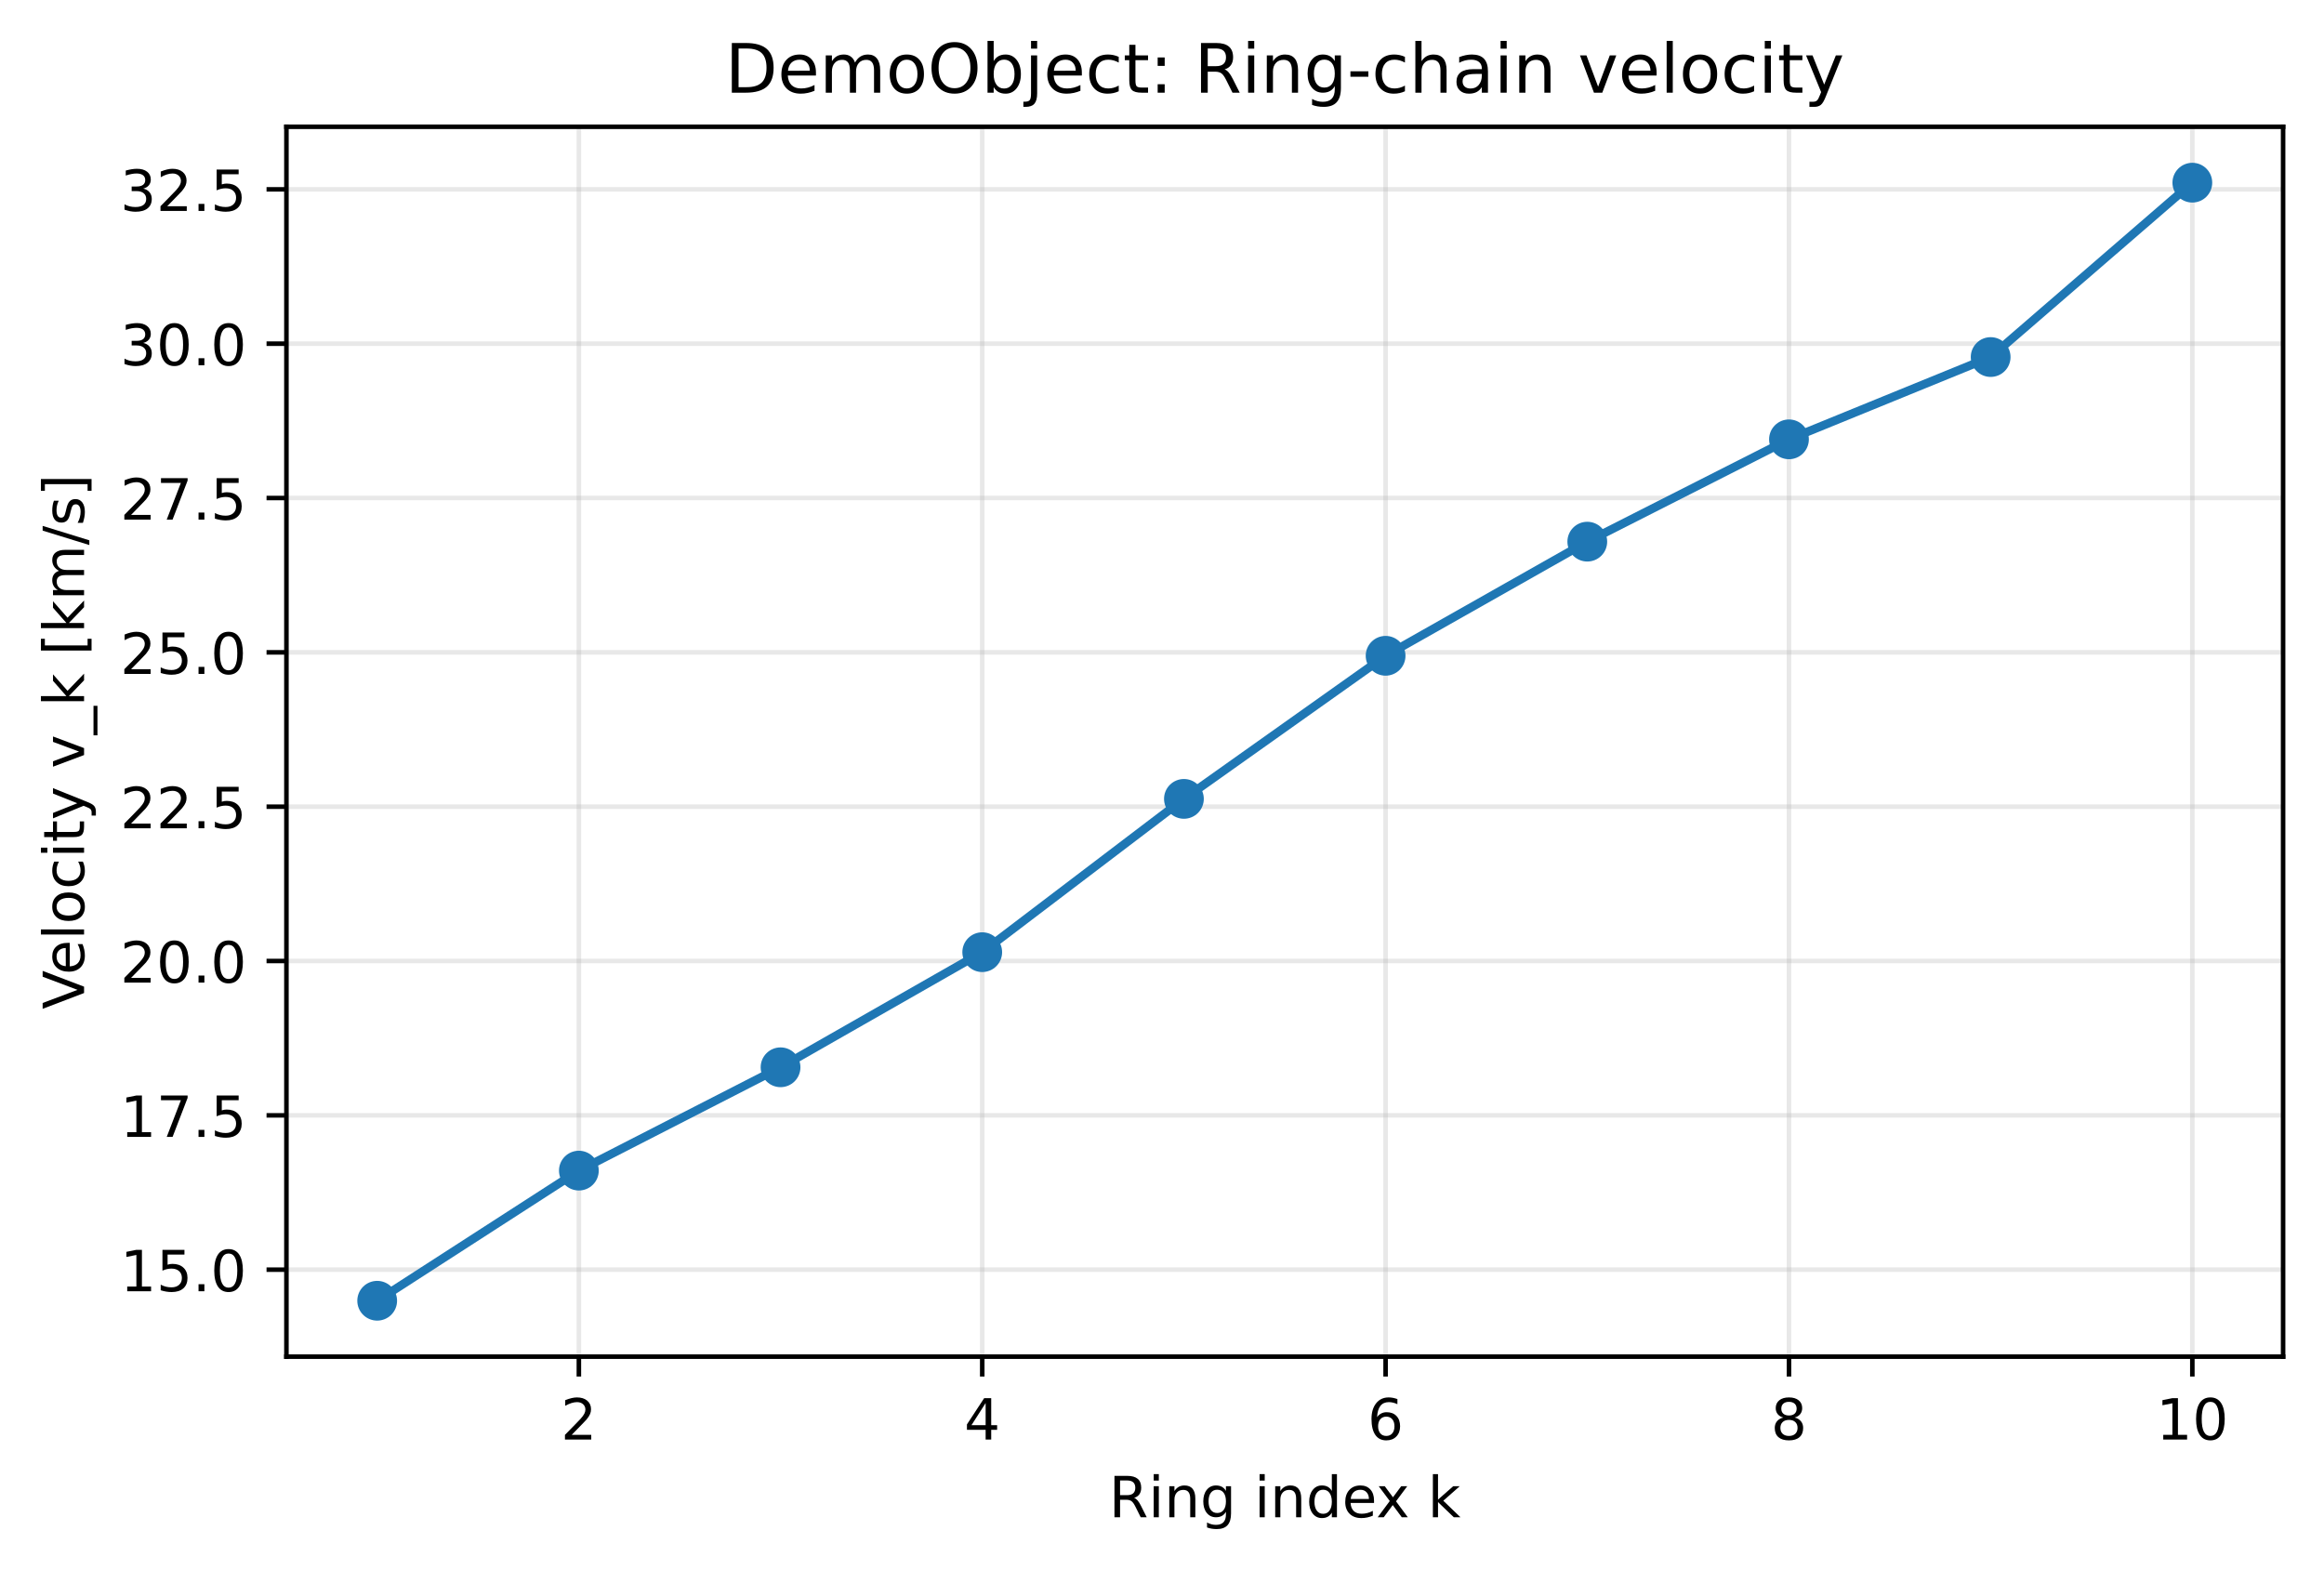
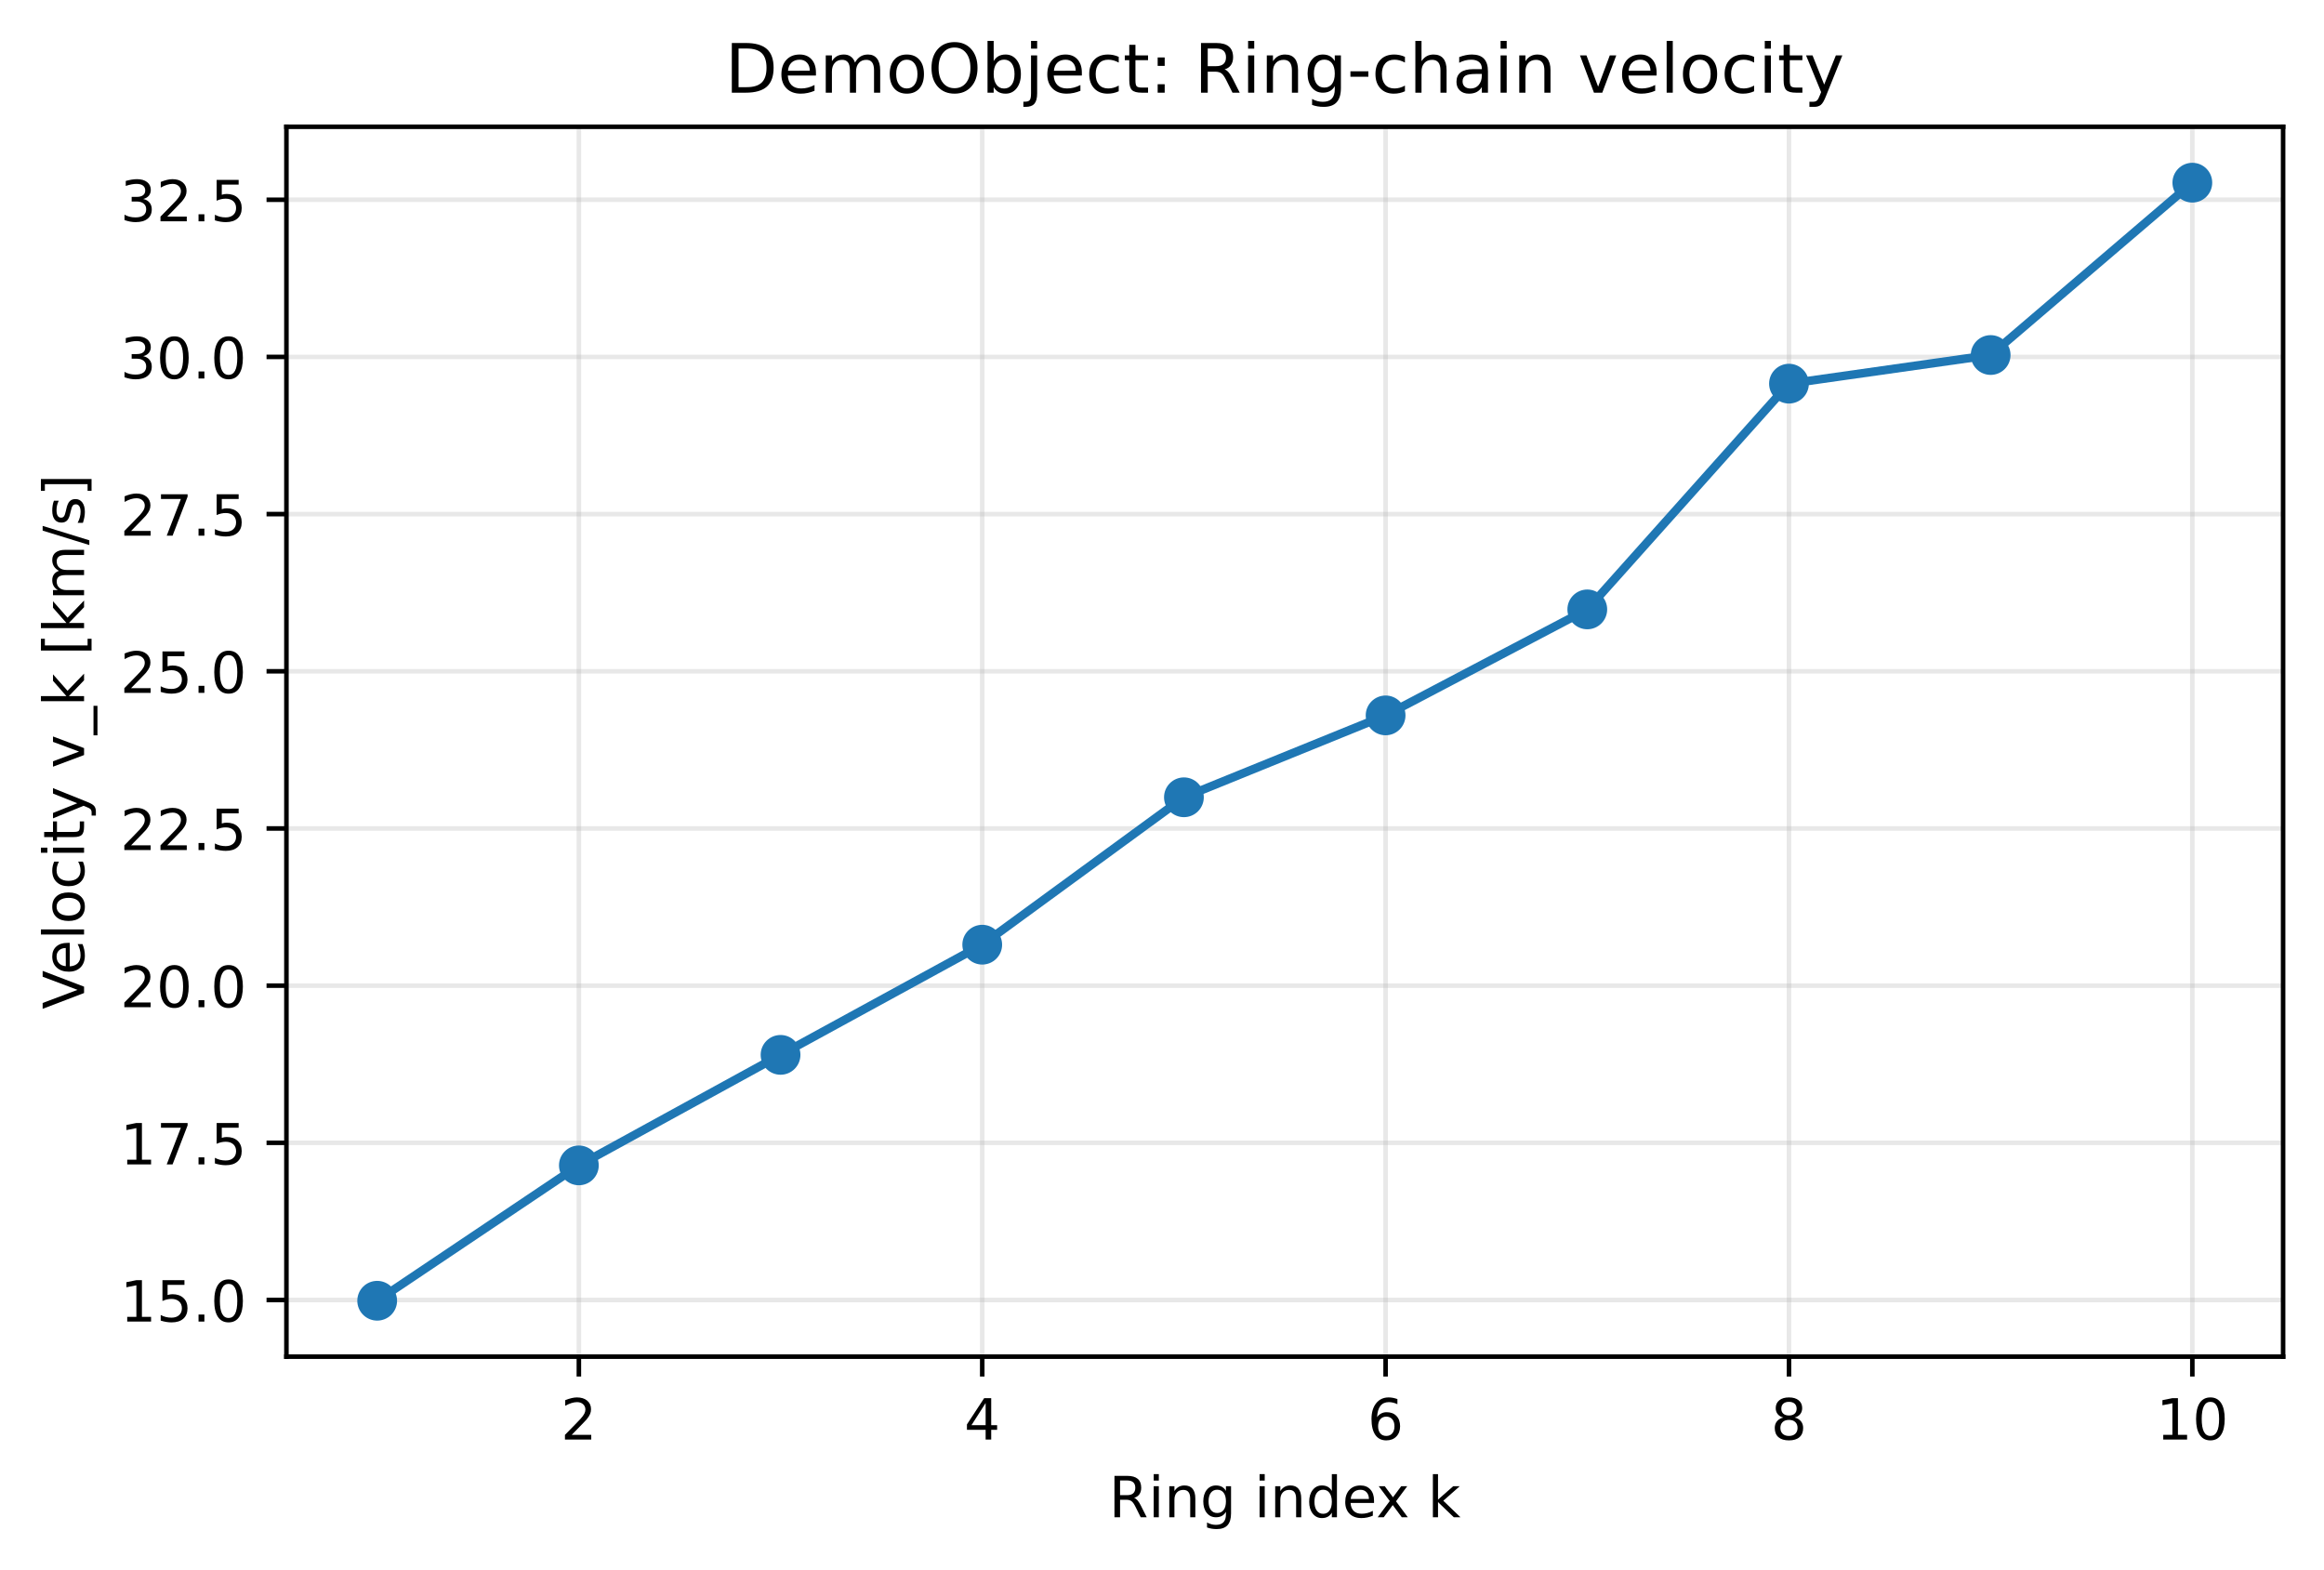
<svg xmlns="http://www.w3.org/2000/svg" xmlns:xlink="http://www.w3.org/1999/xlink" width="409.118pt" height="276.396pt" viewBox="0 0 409.118 276.396" version="1.1">
  <defs>
    <style type="text/css">*{stroke-linejoin: round; stroke-linecap: butt}</style>
  </defs>
  <g id="figure_1">
    <g id="patch_1">
      <path d="M 0 276.396  L 409.118 276.396  L 409.118 0  L 0 0  z " style="fill: #ffffff" />
    </g>
    <g id="axes_1">
      <g id="patch_2">
        <path d="M 50.422 238.84  L 401.918 238.84  L 401.918 22.318  L 50.422 22.318  z " style="fill: #ffffff" />
      </g>
      <g id="matplotlib.axis_1">
        <g id="xtick_1">
          <g id="line2d_1">
-             <path d="M 101.904 238.84  L 101.904 22.318  " clip-path="url(#p9841325f80)" style="fill: none; stroke: #b0b0b0; stroke-opacity: 0.3; stroke-width: 0.8; stroke-linecap: square" />
+             <path d="M 101.904 238.84  L 101.904 22.318  " clip-path="url(#pa1effc5c78)" style="fill: none; stroke: #b0b0b0; stroke-opacity: 0.3; stroke-width: 0.8; stroke-linecap: square" />
          </g>
          <g id="line2d_2">
            <defs>
-               <path id="m9e2c25f31a" d="M 0 0  L 0 3.5  " style="stroke: #000000; stroke-width: 0.8" />
+               <path id="mcd3bb58515" d="M 0 0  L 0 3.5  " style="stroke: #000000; stroke-width: 0.8" />
            </defs>
            <g>
-               <use xlink:href="#m9e2c25f31a" x="101.904" y="238.84" style="stroke: #000000; stroke-width: 0.8" />
+               <use xlink:href="#mcd3bb58515" x="101.904" y="238.84" style="stroke: #000000; stroke-width: 0.8" />
            </g>
          </g>
          <g id="text_1">
            <g transform="translate(98.72237 253.4381) scale(0.1 -0.1)">
              <defs>
                <path id="DejaVuSans-32" d="M 1228 531  L 3431 531  L 3431 0  L 469 0  L 469 531  Q 828 903 1448 1529  Q 2069 2156 2228 2338  Q 2531 2678 2651 2914  Q 2772 3150 2772 3378  Q 2772 3750 2511 3984  Q 2250 4219 1831 4219  Q 1534 4219 1204 4116  Q 875 4013 500 3803  L 500 4441  Q 881 4594 1212 4672  Q 1544 4750 1819 4750  Q 2544 4750 2975 4387  Q 3406 4025 3406 3419  Q 3406 3131 3298 2873  Q 3191 2616 2906 2266  Q 2828 2175 2409 1742  Q 1991 1309 1228 531  z " transform="scale(0.015625)" />
              </defs>
              <use xlink:href="#DejaVuSans-32" />
            </g>
          </g>
        </g>
        <g id="xtick_2">
          <g id="line2d_3">
-             <path d="M 172.913 238.84  L 172.913 22.318  " clip-path="url(#p9841325f80)" style="fill: none; stroke: #b0b0b0; stroke-opacity: 0.3; stroke-width: 0.8; stroke-linecap: square" />
+             <path d="M 172.913 238.84  L 172.913 22.318  " clip-path="url(#pa1effc5c78)" style="fill: none; stroke: #b0b0b0; stroke-opacity: 0.3; stroke-width: 0.8; stroke-linecap: square" />
          </g>
          <g id="line2d_4">
            <g>
-               <use xlink:href="#m9e2c25f31a" x="172.913" y="238.84" style="stroke: #000000; stroke-width: 0.8" />
+               <use xlink:href="#mcd3bb58515" x="172.913" y="238.84" style="stroke: #000000; stroke-width: 0.8" />
            </g>
          </g>
          <g id="text_2">
            <g transform="translate(169.7317 253.4381) scale(0.1 -0.1)">
              <defs>
                <path id="DejaVuSans-34" d="M 2419 4116  L 825 1625  L 2419 1625  L 2419 4116  z M 2253 4666  L 3047 4666  L 3047 1625  L 3713 1625  L 3713 1100  L 3047 1100  L 3047 0  L 2419 0  L 2419 1100  L 313 1100  L 313 1709  L 2253 4666  z " transform="scale(0.015625)" />
              </defs>
              <use xlink:href="#DejaVuSans-34" />
            </g>
          </g>
        </g>
        <g id="xtick_3">
          <g id="line2d_5">
-             <path d="M 243.922 238.84  L 243.922 22.318  " clip-path="url(#p9841325f80)" style="fill: none; stroke: #b0b0b0; stroke-opacity: 0.3; stroke-width: 0.8; stroke-linecap: square" />
+             <path d="M 243.922 238.84  L 243.922 22.318  " clip-path="url(#pa1effc5c78)" style="fill: none; stroke: #b0b0b0; stroke-opacity: 0.3; stroke-width: 0.8; stroke-linecap: square" />
          </g>
          <g id="line2d_6">
            <g>
-               <use xlink:href="#m9e2c25f31a" x="243.922" y="238.84" style="stroke: #000000; stroke-width: 0.8" />
+               <use xlink:href="#mcd3bb58515" x="243.922" y="238.84" style="stroke: #000000; stroke-width: 0.8" />
            </g>
          </g>
          <g id="text_3">
            <g transform="translate(240.741 253.4381) scale(0.1 -0.1)">
              <defs>
                <path id="DejaVuSans-36" d="M 2113 2584  Q 1688 2584 1439 2293  Q 1191 2003 1191 1497  Q 1191 994 1439 701  Q 1688 409 2113 409  Q 2538 409 2786 701  Q 3034 994 3034 1497  Q 3034 2003 2786 2293  Q 2538 2584 2113 2584  z M 3366 4563  L 3366 3988  Q 3128 4100 2886 4159  Q 2644 4219 2406 4219  Q 1781 4219 1451 3797  Q 1122 3375 1075 2522  Q 1259 2794 1537 2939  Q 1816 3084 2150 3084  Q 2853 3084 3261 2657  Q 3669 2231 3669 1497  Q 3669 778 3244 343  Q 2819 -91 2113 -91  Q 1303 -91 875 529  Q 447 1150 447 2328  Q 447 3434 972 4092  Q 1497 4750 2381 4750  Q 2619 4750 2861 4703  Q 3103 4656 3366 4563  z " transform="scale(0.015625)" />
              </defs>
              <use xlink:href="#DejaVuSans-36" />
            </g>
          </g>
        </g>
        <g id="xtick_4">
          <g id="line2d_7">
-             <path d="M 314.932 238.84  L 314.932 22.318  " clip-path="url(#p9841325f80)" style="fill: none; stroke: #b0b0b0; stroke-opacity: 0.3; stroke-width: 0.8; stroke-linecap: square" />
+             <path d="M 314.932 238.84  L 314.932 22.318  " clip-path="url(#pa1effc5c78)" style="fill: none; stroke: #b0b0b0; stroke-opacity: 0.3; stroke-width: 0.8; stroke-linecap: square" />
          </g>
          <g id="line2d_8">
            <g>
-               <use xlink:href="#m9e2c25f31a" x="314.932" y="238.84" style="stroke: #000000; stroke-width: 0.8" />
+               <use xlink:href="#mcd3bb58515" x="314.932" y="238.84" style="stroke: #000000; stroke-width: 0.8" />
            </g>
          </g>
          <g id="text_4">
            <g transform="translate(311.7503 253.4381) scale(0.1 -0.1)">
              <defs>
                <path id="DejaVuSans-38" d="M 2034 2216  Q 1584 2216 1326 1975  Q 1069 1734 1069 1313  Q 1069 891 1326 650  Q 1584 409 2034 409  Q 2484 409 2743 651  Q 3003 894 3003 1313  Q 3003 1734 2745 1975  Q 2488 2216 2034 2216  z M 1403 2484  Q 997 2584 770 2862  Q 544 3141 544 3541  Q 544 4100 942 4425  Q 1341 4750 2034 4750  Q 2731 4750 3128 4425  Q 3525 4100 3525 3541  Q 3525 3141 3298 2862  Q 3072 2584 2669 2484  Q 3125 2378 3379 2068  Q 3634 1759 3634 1313  Q 3634 634 3220 271  Q 2806 -91 2034 -91  Q 1263 -91 848 271  Q 434 634 434 1313  Q 434 1759 690 2068  Q 947 2378 1403 2484  z M 1172 3481  Q 1172 3119 1398 2916  Q 1625 2713 2034 2713  Q 2441 2713 2670 2916  Q 2900 3119 2900 3481  Q 2900 3844 2670 4047  Q 2441 4250 2034 4250  Q 1625 4250 1398 4047  Q 1172 3844 1172 3481  z " transform="scale(0.015625)" />
              </defs>
              <use xlink:href="#DejaVuSans-38" />
            </g>
          </g>
        </g>
        <g id="xtick_5">
          <g id="line2d_9">
-             <path d="M 385.941 238.84  L 385.941 22.318  " clip-path="url(#p9841325f80)" style="fill: none; stroke: #b0b0b0; stroke-opacity: 0.3; stroke-width: 0.8; stroke-linecap: square" />
+             <path d="M 385.941 238.84  L 385.941 22.318  " clip-path="url(#pa1effc5c78)" style="fill: none; stroke: #b0b0b0; stroke-opacity: 0.3; stroke-width: 0.8; stroke-linecap: square" />
          </g>
          <g id="line2d_10">
            <g>
-               <use xlink:href="#m9e2c25f31a" x="385.941" y="238.84" style="stroke: #000000; stroke-width: 0.8" />
+               <use xlink:href="#mcd3bb58515" x="385.941" y="238.84" style="stroke: #000000; stroke-width: 0.8" />
            </g>
          </g>
          <g id="text_5">
            <g transform="translate(379.5783 253.4381) scale(0.1 -0.1)">
              <defs>
                <path id="DejaVuSans-31" d="M 794 531  L 1825 531  L 1825 4091  L 703 3866  L 703 4441  L 1819 4666  L 2450 4666  L 2450 531  L 3481 531  L 3481 0  L 794 0  L 794 531  z " transform="scale(0.015625)" />
                <path id="DejaVuSans-30" d="M 2034 4250  Q 1547 4250 1301 3770  Q 1056 3291 1056 2328  Q 1056 1369 1301 889  Q 1547 409 2034 409  Q 2525 409 2770 889  Q 3016 1369 3016 2328  Q 3016 3291 2770 3770  Q 2525 4250 2034 4250  z M 2034 4750  Q 2819 4750 3233 4129  Q 3647 3509 3647 2328  Q 3647 1150 3233 529  Q 2819 -91 2034 -91  Q 1250 -91 836 529  Q 422 1150 422 2328  Q 422 3509 836 4129  Q 1250 4750 2034 4750  z " transform="scale(0.015625)" />
              </defs>
              <use xlink:href="#DejaVuSans-31" />
              <use xlink:href="#DejaVuSans-30" transform="translate(63.62305 0)" />
            </g>
          </g>
        </g>
        <g id="text_6">
          <g transform="translate(195.2098 267.1163) scale(0.1 -0.1)">
            <defs>
              <path id="DejaVuSans-52" d="M 2841 2188  Q 3044 2119 3236 1894  Q 3428 1669 3622 1275  L 4263 0  L 3584 0  L 2988 1197  Q 2756 1666 2539 1819  Q 2322 1972 1947 1972  L 1259 1972  L 1259 0  L 628 0  L 628 4666  L 2053 4666  Q 2853 4666 3247 4331  Q 3641 3997 3641 3322  Q 3641 2881 3436 2590  Q 3231 2300 2841 2188  z M 1259 4147  L 1259 2491  L 2053 2491  Q 2509 2491 2742 2702  Q 2975 2913 2975 3322  Q 2975 3731 2742 3939  Q 2509 4147 2053 4147  L 1259 4147  z " transform="scale(0.015625)" />
              <path id="DejaVuSans-69" d="M 603 3500  L 1178 3500  L 1178 0  L 603 0  L 603 3500  z M 603 4863  L 1178 4863  L 1178 4134  L 603 4134  L 603 4863  z " transform="scale(0.015625)" />
              <path id="DejaVuSans-6e" d="M 3513 2113  L 3513 0  L 2938 0  L 2938 2094  Q 2938 2591 2744 2837  Q 2550 3084 2163 3084  Q 1697 3084 1428 2787  Q 1159 2491 1159 1978  L 1159 0  L 581 0  L 581 3500  L 1159 3500  L 1159 2956  Q 1366 3272 1645 3428  Q 1925 3584 2291 3584  Q 2894 3584 3203 3211  Q 3513 2838 3513 2113  z " transform="scale(0.015625)" />
              <path id="DejaVuSans-67" d="M 2906 1791  Q 2906 2416 2648 2759  Q 2391 3103 1925 3103  Q 1463 3103 1205 2759  Q 947 2416 947 1791  Q 947 1169 1205 825  Q 1463 481 1925 481  Q 2391 481 2648 825  Q 2906 1169 2906 1791  z M 3481 434  Q 3481 -459 3084 -895  Q 2688 -1331 1869 -1331  Q 1566 -1331 1297 -1286  Q 1028 -1241 775 -1147  L 775 -588  Q 1028 -725 1275 -790  Q 1522 -856 1778 -856  Q 2344 -856 2625 -561  Q 2906 -266 2906 331  L 2906 616  Q 2728 306 2450 153  Q 2172 0 1784 0  Q 1141 0 747 490  Q 353 981 353 1791  Q 353 2603 747 3093  Q 1141 3584 1784 3584  Q 2172 3584 2450 3431  Q 2728 3278 2906 2969  L 2906 3500  L 3481 3500  L 3481 434  z " transform="scale(0.015625)" />
              <path id="DejaVuSans-20" transform="scale(0.015625)" />
              <path id="DejaVuSans-64" d="M 2906 2969  L 2906 4863  L 3481 4863  L 3481 0  L 2906 0  L 2906 525  Q 2725 213 2448 61  Q 2172 -91 1784 -91  Q 1150 -91 751 415  Q 353 922 353 1747  Q 353 2572 751 3078  Q 1150 3584 1784 3584  Q 2172 3584 2448 3432  Q 2725 3281 2906 2969  z M 947 1747  Q 947 1113 1208 752  Q 1469 391 1925 391  Q 2381 391 2643 752  Q 2906 1113 2906 1747  Q 2906 2381 2643 2742  Q 2381 3103 1925 3103  Q 1469 3103 1208 2742  Q 947 2381 947 1747  z " transform="scale(0.015625)" />
              <path id="DejaVuSans-65" d="M 3597 1894  L 3597 1613  L 953 1613  Q 991 1019 1311 708  Q 1631 397 2203 397  Q 2534 397 2845 478  Q 3156 559 3463 722  L 3463 178  Q 3153 47 2828 -22  Q 2503 -91 2169 -91  Q 1331 -91 842 396  Q 353 884 353 1716  Q 353 2575 817 3079  Q 1281 3584 2069 3584  Q 2775 3584 3186 3129  Q 3597 2675 3597 1894  z M 3022 2063  Q 3016 2534 2758 2815  Q 2500 3097 2075 3097  Q 1594 3097 1305 2825  Q 1016 2553 972 2059  L 3022 2063  z " transform="scale(0.015625)" />
              <path id="DejaVuSans-78" d="M 3513 3500  L 2247 1797  L 3578 0  L 2900 0  L 1881 1375  L 863 0  L 184 0  L 1544 1831  L 300 3500  L 978 3500  L 1906 2253  L 2834 3500  L 3513 3500  z " transform="scale(0.015625)" />
              <path id="DejaVuSans-6b" d="M 581 4863  L 1159 4863  L 1159 1991  L 2875 3500  L 3609 3500  L 1753 1863  L 3688 0  L 2938 0  L 1159 1709  L 1159 0  L 581 0  L 581 4863  z " transform="scale(0.015625)" />
            </defs>
            <use xlink:href="#DejaVuSans-52" />
            <use xlink:href="#DejaVuSans-69" transform="translate(69.48242 0)" />
            <use xlink:href="#DejaVuSans-6e" transform="translate(97.26562 0)" />
            <use xlink:href="#DejaVuSans-67" transform="translate(160.6445 0)" />
            <use xlink:href="#DejaVuSans-20" transform="translate(224.1211 0)" />
            <use xlink:href="#DejaVuSans-69" transform="translate(255.9082 0)" />
            <use xlink:href="#DejaVuSans-6e" transform="translate(283.6914 0)" />
            <use xlink:href="#DejaVuSans-64" transform="translate(347.0703 0)" />
            <use xlink:href="#DejaVuSans-65" transform="translate(410.5469 0)" />
            <use xlink:href="#DejaVuSans-78" transform="translate(470.3203 0)" />
            <use xlink:href="#DejaVuSans-20" transform="translate(529.5 0)" />
            <use xlink:href="#DejaVuSans-6b" transform="translate(561.2871 0)" />
          </g>
        </g>
      </g>
      <g id="matplotlib.axis_2">
        <g id="ytick_1">
          <g id="line2d_11">
-             <path d="M 50.422 223.527  L 401.918 223.527  " clip-path="url(#p9841325f80)" style="fill: none; stroke: #b0b0b0; stroke-opacity: 0.3; stroke-width: 0.8; stroke-linecap: square" />
+             <path d="M 50.422 228.866  L 401.918 228.866  " clip-path="url(#pa1effc5c78)" style="fill: none; stroke: #b0b0b0; stroke-opacity: 0.3; stroke-width: 0.8; stroke-linecap: square" />
          </g>
          <g id="line2d_12">
            <defs>
-               <path id="m4e246c7a47" d="M 0 0  L -3.5 0  " style="stroke: #000000; stroke-width: 0.8" />
+               <path id="md96be569f7" d="M 0 0  L -3.5 0  " style="stroke: #000000; stroke-width: 0.8" />
            </defs>
            <g>
-               <use xlink:href="#m4e246c7a47" x="50.422" y="223.527" style="stroke: #000000; stroke-width: 0.8" />
+               <use xlink:href="#md96be569f7" x="50.422" y="228.866" style="stroke: #000000; stroke-width: 0.8" />
            </g>
          </g>
          <g id="text_7">
-             <g transform="translate(21.15625 227.3264) scale(0.1 -0.1)">
+             <g transform="translate(21.15625 232.6657) scale(0.1 -0.1)">
              <defs>
                <path id="DejaVuSans-35" d="M 691 4666  L 3169 4666  L 3169 4134  L 1269 4134  L 1269 2991  Q 1406 3038 1543 3061  Q 1681 3084 1819 3084  Q 2600 3084 3056 2656  Q 3513 2228 3513 1497  Q 3513 744 3044 326  Q 2575 -91 1722 -91  Q 1428 -91 1123 -41  Q 819 9 494 109  L 494 744  Q 775 591 1075 516  Q 1375 441 1709 441  Q 2250 441 2565 725  Q 2881 1009 2881 1497  Q 2881 1984 2565 2268  Q 2250 2553 1709 2553  Q 1456 2553 1204 2497  Q 953 2441 691 2322  L 691 4666  z " transform="scale(0.015625)" />
                <path id="DejaVuSans-2e" d="M 684 794  L 1344 794  L 1344 0  L 684 0  L 684 794  z " transform="scale(0.015625)" />
              </defs>
              <use xlink:href="#DejaVuSans-31" />
              <use xlink:href="#DejaVuSans-35" transform="translate(63.62305 0)" />
              <use xlink:href="#DejaVuSans-2e" transform="translate(127.2461 0)" />
              <use xlink:href="#DejaVuSans-30" transform="translate(159.0332 0)" />
            </g>
          </g>
        </g>
        <g id="ytick_2">
          <g id="line2d_13">
-             <path d="M 50.422 196.357  L 401.918 196.357  " clip-path="url(#p9841325f80)" style="fill: none; stroke: #b0b0b0; stroke-opacity: 0.3; stroke-width: 0.8; stroke-linecap: square" />
+             <path d="M 50.422 201.195  L 401.918 201.195  " clip-path="url(#pa1effc5c78)" style="fill: none; stroke: #b0b0b0; stroke-opacity: 0.3; stroke-width: 0.8; stroke-linecap: square" />
          </g>
          <g id="line2d_14">
            <g>
-               <use xlink:href="#m4e246c7a47" x="50.422" y="196.357" style="stroke: #000000; stroke-width: 0.8" />
+               <use xlink:href="#md96be569f7" x="50.422" y="201.195" style="stroke: #000000; stroke-width: 0.8" />
            </g>
          </g>
          <g id="text_8">
-             <g transform="translate(21.15625 200.1563) scale(0.1 -0.1)">
+             <g transform="translate(21.15625 204.994) scale(0.1 -0.1)">
              <defs>
                <path id="DejaVuSans-37" d="M 525 4666  L 3525 4666  L 3525 4397  L 1831 0  L 1172 0  L 2766 4134  L 525 4134  L 525 4666  z " transform="scale(0.015625)" />
              </defs>
              <use xlink:href="#DejaVuSans-31" />
              <use xlink:href="#DejaVuSans-37" transform="translate(63.62305 0)" />
              <use xlink:href="#DejaVuSans-2e" transform="translate(127.2461 0)" />
              <use xlink:href="#DejaVuSans-35" transform="translate(159.0332 0)" />
            </g>
          </g>
        </g>
        <g id="ytick_3">
          <g id="line2d_15">
-             <path d="M 50.422 169.187  L 401.918 169.187  " clip-path="url(#p9841325f80)" style="fill: none; stroke: #b0b0b0; stroke-opacity: 0.3; stroke-width: 0.8; stroke-linecap: square" />
+             <path d="M 50.422 173.523  L 401.918 173.523  " clip-path="url(#pa1effc5c78)" style="fill: none; stroke: #b0b0b0; stroke-opacity: 0.3; stroke-width: 0.8; stroke-linecap: square" />
          </g>
          <g id="line2d_16">
            <g>
-               <use xlink:href="#m4e246c7a47" x="50.422" y="169.187" style="stroke: #000000; stroke-width: 0.8" />
+               <use xlink:href="#md96be569f7" x="50.422" y="173.523" style="stroke: #000000; stroke-width: 0.8" />
            </g>
          </g>
          <g id="text_9">
-             <g transform="translate(21.15625 172.9862) scale(0.1 -0.1)">
+             <g transform="translate(21.15625 177.3224) scale(0.1 -0.1)">
              <use xlink:href="#DejaVuSans-32" />
              <use xlink:href="#DejaVuSans-30" transform="translate(63.62305 0)" />
              <use xlink:href="#DejaVuSans-2e" transform="translate(127.2461 0)" />
              <use xlink:href="#DejaVuSans-30" transform="translate(159.0332 0)" />
            </g>
          </g>
        </g>
        <g id="ytick_4">
          <g id="line2d_17">
-             <path d="M 50.422 142.017  L 401.918 142.017  " clip-path="url(#p9841325f80)" style="fill: none; stroke: #b0b0b0; stroke-opacity: 0.3; stroke-width: 0.8; stroke-linecap: square" />
+             <path d="M 50.422 145.852  L 401.918 145.852  " clip-path="url(#pa1effc5c78)" style="fill: none; stroke: #b0b0b0; stroke-opacity: 0.3; stroke-width: 0.8; stroke-linecap: square" />
          </g>
          <g id="line2d_18">
            <g>
-               <use xlink:href="#m4e246c7a47" x="50.422" y="142.017" style="stroke: #000000; stroke-width: 0.8" />
+               <use xlink:href="#md96be569f7" x="50.422" y="145.852" style="stroke: #000000; stroke-width: 0.8" />
            </g>
          </g>
          <g id="text_10">
-             <g transform="translate(21.15625 145.8161) scale(0.1 -0.1)">
+             <g transform="translate(21.15625 149.6508) scale(0.1 -0.1)">
              <use xlink:href="#DejaVuSans-32" />
              <use xlink:href="#DejaVuSans-32" transform="translate(63.62305 0)" />
              <use xlink:href="#DejaVuSans-2e" transform="translate(127.2461 0)" />
              <use xlink:href="#DejaVuSans-35" transform="translate(159.0332 0)" />
            </g>
          </g>
        </g>
        <g id="ytick_5">
          <g id="line2d_19">
-             <path d="M 50.422 114.847  L 401.918 114.847  " clip-path="url(#p9841325f80)" style="fill: none; stroke: #b0b0b0; stroke-opacity: 0.3; stroke-width: 0.8; stroke-linecap: square" />
+             <path d="M 50.422 118.18  L 401.918 118.18  " clip-path="url(#pa1effc5c78)" style="fill: none; stroke: #b0b0b0; stroke-opacity: 0.3; stroke-width: 0.8; stroke-linecap: square" />
          </g>
          <g id="line2d_20">
            <g>
-               <use xlink:href="#m4e246c7a47" x="50.422" y="114.847" style="stroke: #000000; stroke-width: 0.8" />
+               <use xlink:href="#md96be569f7" x="50.422" y="118.18" style="stroke: #000000; stroke-width: 0.8" />
            </g>
          </g>
          <g id="text_11">
-             <g transform="translate(21.15625 118.646) scale(0.1 -0.1)">
+             <g transform="translate(21.15625 121.9791) scale(0.1 -0.1)">
              <use xlink:href="#DejaVuSans-32" />
              <use xlink:href="#DejaVuSans-35" transform="translate(63.62305 0)" />
              <use xlink:href="#DejaVuSans-2e" transform="translate(127.2461 0)" />
              <use xlink:href="#DejaVuSans-30" transform="translate(159.0332 0)" />
            </g>
          </g>
        </g>
        <g id="ytick_6">
          <g id="line2d_21">
-             <path d="M 50.422 87.677  L 401.918 87.677  " clip-path="url(#p9841325f80)" style="fill: none; stroke: #b0b0b0; stroke-opacity: 0.3; stroke-width: 0.8; stroke-linecap: square" />
+             <path d="M 50.422 90.508  L 401.918 90.508  " clip-path="url(#pa1effc5c78)" style="fill: none; stroke: #b0b0b0; stroke-opacity: 0.3; stroke-width: 0.8; stroke-linecap: square" />
          </g>
          <g id="line2d_22">
            <g>
-               <use xlink:href="#m4e246c7a47" x="50.422" y="87.677" style="stroke: #000000; stroke-width: 0.8" />
+               <use xlink:href="#md96be569f7" x="50.422" y="90.508" style="stroke: #000000; stroke-width: 0.8" />
            </g>
          </g>
          <g id="text_12">
-             <g transform="translate(21.15625 91.4759) scale(0.1 -0.1)">
+             <g transform="translate(21.15625 94.30746) scale(0.1 -0.1)">
              <use xlink:href="#DejaVuSans-32" />
              <use xlink:href="#DejaVuSans-37" transform="translate(63.62305 0)" />
              <use xlink:href="#DejaVuSans-2e" transform="translate(127.2461 0)" />
              <use xlink:href="#DejaVuSans-35" transform="translate(159.0332 0)" />
            </g>
          </g>
        </g>
        <g id="ytick_7">
          <g id="line2d_23">
-             <path d="M 50.422 60.507  L 401.918 60.507  " clip-path="url(#p9841325f80)" style="fill: none; stroke: #b0b0b0; stroke-opacity: 0.3; stroke-width: 0.8; stroke-linecap: square" />
+             <path d="M 50.422 62.837  L 401.918 62.837  " clip-path="url(#pa1effc5c78)" style="fill: none; stroke: #b0b0b0; stroke-opacity: 0.3; stroke-width: 0.8; stroke-linecap: square" />
          </g>
          <g id="line2d_24">
            <g>
-               <use xlink:href="#m4e246c7a47" x="50.422" y="60.507" style="stroke: #000000; stroke-width: 0.8" />
+               <use xlink:href="#md96be569f7" x="50.422" y="62.837" style="stroke: #000000; stroke-width: 0.8" />
            </g>
          </g>
          <g id="text_13">
-             <g transform="translate(21.15625 64.30579) scale(0.1 -0.1)">
+             <g transform="translate(21.15625 66.63581) scale(0.1 -0.1)">
              <defs>
                <path id="DejaVuSans-33" d="M 2597 2516  Q 3050 2419 3304 2112  Q 3559 1806 3559 1356  Q 3559 666 3084 287  Q 2609 -91 1734 -91  Q 1441 -91 1130 -33  Q 819 25 488 141  L 488 750  Q 750 597 1062 519  Q 1375 441 1716 441  Q 2309 441 2620 675  Q 2931 909 2931 1356  Q 2931 1769 2642 2001  Q 2353 2234 1838 2234  L 1294 2234  L 1294 2753  L 1863 2753  Q 2328 2753 2575 2939  Q 2822 3125 2822 3475  Q 2822 3834 2567 4026  Q 2313 4219 1838 4219  Q 1578 4219 1281 4162  Q 984 4106 628 3988  L 628 4550  Q 988 4650 1302 4700  Q 1616 4750 1894 4750  Q 2613 4750 3031 4423  Q 3450 4097 3450 3541  Q 3450 3153 3228 2886  Q 3006 2619 2597 2516  z " transform="scale(0.015625)" />
              </defs>
              <use xlink:href="#DejaVuSans-33" />
              <use xlink:href="#DejaVuSans-30" transform="translate(63.62305 0)" />
              <use xlink:href="#DejaVuSans-2e" transform="translate(127.2461 0)" />
              <use xlink:href="#DejaVuSans-30" transform="translate(159.0332 0)" />
            </g>
          </g>
        </g>
        <g id="ytick_8">
          <g id="line2d_25">
-             <path d="M 50.422 33.336  L 401.918 33.336  " clip-path="url(#p9841325f80)" style="fill: none; stroke: #b0b0b0; stroke-opacity: 0.3; stroke-width: 0.8; stroke-linecap: square" />
+             <path d="M 50.422 35.165  L 401.918 35.165  " clip-path="url(#pa1effc5c78)" style="fill: none; stroke: #b0b0b0; stroke-opacity: 0.3; stroke-width: 0.8; stroke-linecap: square" />
          </g>
          <g id="line2d_26">
            <g>
-               <use xlink:href="#m4e246c7a47" x="50.422" y="33.336" style="stroke: #000000; stroke-width: 0.8" />
+               <use xlink:href="#md96be569f7" x="50.422" y="35.165" style="stroke: #000000; stroke-width: 0.8" />
            </g>
          </g>
          <g id="text_14">
-             <g transform="translate(21.15625 37.13569) scale(0.1 -0.1)">
+             <g transform="translate(21.15625 38.96417) scale(0.1 -0.1)">
              <use xlink:href="#DejaVuSans-33" />
              <use xlink:href="#DejaVuSans-32" transform="translate(63.62305 0)" />
              <use xlink:href="#DejaVuSans-2e" transform="translate(127.2461 0)" />
              <use xlink:href="#DejaVuSans-35" transform="translate(159.0332 0)" />
            </g>
          </g>
        </g>
        <g id="text_15">
          <g transform="translate(14.79844 177.6836) rotate(-90) scale(0.1 -0.1)">
            <defs>
              <path id="DejaVuSans-56" d="M 1831 0  L 50 4666  L 709 4666  L 2188 738  L 3669 4666  L 4325 4666  L 2547 0  L 1831 0  z " transform="scale(0.015625)" />
              <path id="DejaVuSans-6c" d="M 603 4863  L 1178 4863  L 1178 0  L 603 0  L 603 4863  z " transform="scale(0.015625)" />
              <path id="DejaVuSans-6f" d="M 1959 3097  Q 1497 3097 1228 2736  Q 959 2375 959 1747  Q 959 1119 1226 758  Q 1494 397 1959 397  Q 2419 397 2687 759  Q 2956 1122 2956 1747  Q 2956 2369 2687 2733  Q 2419 3097 1959 3097  z M 1959 3584  Q 2709 3584 3137 3096  Q 3566 2609 3566 1747  Q 3566 888 3137 398  Q 2709 -91 1959 -91  Q 1206 -91 779 398  Q 353 888 353 1747  Q 353 2609 779 3096  Q 1206 3584 1959 3584  z " transform="scale(0.015625)" />
              <path id="DejaVuSans-63" d="M 3122 3366  L 3122 2828  Q 2878 2963 2633 3030  Q 2388 3097 2138 3097  Q 1578 3097 1268 2742  Q 959 2388 959 1747  Q 959 1106 1268 751  Q 1578 397 2138 397  Q 2388 397 2633 464  Q 2878 531 3122 666  L 3122 134  Q 2881 22 2623 -34  Q 2366 -91 2075 -91  Q 1284 -91 818 406  Q 353 903 353 1747  Q 353 2603 823 3093  Q 1294 3584 2113 3584  Q 2378 3584 2631 3529  Q 2884 3475 3122 3366  z " transform="scale(0.015625)" />
              <path id="DejaVuSans-74" d="M 1172 4494  L 1172 3500  L 2356 3500  L 2356 3053  L 1172 3053  L 1172 1153  Q 1172 725 1289 603  Q 1406 481 1766 481  L 2356 481  L 2356 0  L 1766 0  Q 1100 0 847 248  Q 594 497 594 1153  L 594 3053  L 172 3053  L 172 3500  L 594 3500  L 594 4494  L 1172 4494  z " transform="scale(0.015625)" />
              <path id="DejaVuSans-79" d="M 2059 -325  Q 1816 -950 1584 -1140  Q 1353 -1331 966 -1331  L 506 -1331  L 506 -850  L 844 -850  Q 1081 -850 1212 -737  Q 1344 -625 1503 -206  L 1606 56  L 191 3500  L 800 3500  L 1894 763  L 2988 3500  L 3597 3500  L 2059 -325  z " transform="scale(0.015625)" />
              <path id="DejaVuSans-76" d="M 191 3500  L 800 3500  L 1894 563  L 2988 3500  L 3597 3500  L 2284 0  L 1503 0  L 191 3500  z " transform="scale(0.015625)" />
              <path id="DejaVuSans-5f" d="M 3263 -1063  L 3263 -1509  L -63 -1509  L -63 -1063  L 3263 -1063  z " transform="scale(0.015625)" />
              <path id="DejaVuSans-5b" d="M 550 4863  L 1875 4863  L 1875 4416  L 1125 4416  L 1125 -397  L 1875 -397  L 1875 -844  L 550 -844  L 550 4863  z " transform="scale(0.015625)" />
              <path id="DejaVuSans-6d" d="M 3328 2828  Q 3544 3216 3844 3400  Q 4144 3584 4550 3584  Q 5097 3584 5394 3201  Q 5691 2819 5691 2113  L 5691 0  L 5113 0  L 5113 2094  Q 5113 2597 4934 2840  Q 4756 3084 4391 3084  Q 3944 3084 3684 2787  Q 3425 2491 3425 1978  L 3425 0  L 2847 0  L 2847 2094  Q 2847 2600 2669 2842  Q 2491 3084 2119 3084  Q 1678 3084 1418 2786  Q 1159 2488 1159 1978  L 1159 0  L 581 0  L 581 3500  L 1159 3500  L 1159 2956  Q 1356 3278 1631 3431  Q 1906 3584 2284 3584  Q 2666 3584 2933 3390  Q 3200 3197 3328 2828  z " transform="scale(0.015625)" />
              <path id="DejaVuSans-2f" d="M 1625 4666  L 2156 4666  L 531 -594  L 0 -594  L 1625 4666  z " transform="scale(0.015625)" />
              <path id="DejaVuSans-73" d="M 2834 3397  L 2834 2853  Q 2591 2978 2328 3040  Q 2066 3103 1784 3103  Q 1356 3103 1142 2972  Q 928 2841 928 2578  Q 928 2378 1081 2264  Q 1234 2150 1697 2047  L 1894 2003  Q 2506 1872 2764 1633  Q 3022 1394 3022 966  Q 3022 478 2636 193  Q 2250 -91 1575 -91  Q 1294 -91 989 -36  Q 684 19 347 128  L 347 722  Q 666 556 975 473  Q 1284 391 1588 391  Q 1994 391 2212 530  Q 2431 669 2431 922  Q 2431 1156 2273 1281  Q 2116 1406 1581 1522  L 1381 1569  Q 847 1681 609 1914  Q 372 2147 372 2553  Q 372 3047 722 3315  Q 1072 3584 1716 3584  Q 2034 3584 2315 3537  Q 2597 3491 2834 3397  z " transform="scale(0.015625)" />
              <path id="DejaVuSans-5d" d="M 1947 4863  L 1947 -844  L 622 -844  L 622 -397  L 1369 -397  L 1369 4416  L 622 4416  L 622 4863  L 1947 4863  z " transform="scale(0.015625)" />
            </defs>
            <use xlink:href="#DejaVuSans-56" />
            <use xlink:href="#DejaVuSans-65" transform="translate(60.6582 0)" />
            <use xlink:href="#DejaVuSans-6c" transform="translate(122.1816 0)" />
            <use xlink:href="#DejaVuSans-6f" transform="translate(149.9648 0)" />
            <use xlink:href="#DejaVuSans-63" transform="translate(211.1465 0)" />
            <use xlink:href="#DejaVuSans-69" transform="translate(266.127 0)" />
            <use xlink:href="#DejaVuSans-74" transform="translate(293.9102 0)" />
            <use xlink:href="#DejaVuSans-79" transform="translate(333.1191 0)" />
            <use xlink:href="#DejaVuSans-20" transform="translate(392.2988 0)" />
            <use xlink:href="#DejaVuSans-76" transform="translate(424.0859 0)" />
            <use xlink:href="#DejaVuSans-5f" transform="translate(483.2656 0)" />
            <use xlink:href="#DejaVuSans-6b" transform="translate(533.2656 0)" />
            <use xlink:href="#DejaVuSans-20" transform="translate(591.1758 0)" />
            <use xlink:href="#DejaVuSans-5b" transform="translate(622.9629 0)" />
            <use xlink:href="#DejaVuSans-6b" transform="translate(661.9766 0)" />
            <use xlink:href="#DejaVuSans-6d" transform="translate(719.8867 0)" />
            <use xlink:href="#DejaVuSans-2f" transform="translate(817.2988 0)" />
            <use xlink:href="#DejaVuSans-73" transform="translate(850.9902 0)" />
            <use xlink:href="#DejaVuSans-5d" transform="translate(903.0898 0)" />
          </g>
        </g>
      </g>
      <g id="line2d_27">
-         <path d="M 66.399 228.998  L 101.904 206.089  L 137.408 187.897  L 172.913 167.631  L 208.418 140.644  L 243.922 115.453  L 279.427 95.359  L 314.932 77.346  L 350.436 62.859  L 385.941 32.16  " clip-path="url(#p9841325f80)" style="fill: none; stroke: #1f77b4; stroke-width: 1.5; stroke-linecap: square" />
+         <path d="M 66.399 228.998  L 101.904 205.166  L 137.408 185.71  L 172.913 166.312  L 208.418 140.363  L 243.922 125.946  L 279.427 107.285  L 314.932 67.543  L 350.436 62.502  L 385.941 32.16  " clip-path="url(#pa1effc5c78)" style="fill: none; stroke: #1f77b4; stroke-width: 1.5; stroke-linecap: square" />
        <defs>
-           <path id="m9ad95cb04f" d="M 0 3  C 0.796 3 1.559 2.684 2.121 2.121  C 2.684 1.559 3 0.796 3 0  C 3 -0.796 2.684 -1.559 2.121 -2.121  C 1.559 -2.684 0.796 -3 0 -3  C -0.796 -3 -1.559 -2.684 -2.121 -2.121  C -2.684 -1.559 -3 -0.796 -3 0  C -3 0.796 -2.684 1.559 -2.121 2.121  C -1.559 2.684 -0.796 3 0 3  z " style="stroke: #1f77b4" />
+           <path id="m7bda6dbb01" d="M 0 3  C 0.796 3 1.559 2.684 2.121 2.121  C 2.684 1.559 3 0.796 3 0  C 3 -0.796 2.684 -1.559 2.121 -2.121  C 1.559 -2.684 0.796 -3 0 -3  C -0.796 -3 -1.559 -2.684 -2.121 -2.121  C -2.684 -1.559 -3 -0.796 -3 0  C -3 0.796 -2.684 1.559 -2.121 2.121  C -1.559 2.684 -0.796 3 0 3  z " style="stroke: #1f77b4" />
        </defs>
-         <g clip-path="url(#p9841325f80)">
-           <use xlink:href="#m9ad95cb04f" x="66.399" y="228.998" style="fill: #1f77b4; stroke: #1f77b4" />
-           <use xlink:href="#m9ad95cb04f" x="101.904" y="206.089" style="fill: #1f77b4; stroke: #1f77b4" />
-           <use xlink:href="#m9ad95cb04f" x="137.408" y="187.897" style="fill: #1f77b4; stroke: #1f77b4" />
-           <use xlink:href="#m9ad95cb04f" x="172.913" y="167.631" style="fill: #1f77b4; stroke: #1f77b4" />
-           <use xlink:href="#m9ad95cb04f" x="208.418" y="140.644" style="fill: #1f77b4; stroke: #1f77b4" />
-           <use xlink:href="#m9ad95cb04f" x="243.922" y="115.453" style="fill: #1f77b4; stroke: #1f77b4" />
-           <use xlink:href="#m9ad95cb04f" x="279.427" y="95.359" style="fill: #1f77b4; stroke: #1f77b4" />
-           <use xlink:href="#m9ad95cb04f" x="314.932" y="77.346" style="fill: #1f77b4; stroke: #1f77b4" />
-           <use xlink:href="#m9ad95cb04f" x="350.436" y="62.859" style="fill: #1f77b4; stroke: #1f77b4" />
-           <use xlink:href="#m9ad95cb04f" x="385.941" y="32.16" style="fill: #1f77b4; stroke: #1f77b4" />
+         <g clip-path="url(#pa1effc5c78)">
+           <use xlink:href="#m7bda6dbb01" x="66.399" y="228.998" style="fill: #1f77b4; stroke: #1f77b4" />
+           <use xlink:href="#m7bda6dbb01" x="101.904" y="205.166" style="fill: #1f77b4; stroke: #1f77b4" />
+           <use xlink:href="#m7bda6dbb01" x="137.408" y="185.71" style="fill: #1f77b4; stroke: #1f77b4" />
+           <use xlink:href="#m7bda6dbb01" x="172.913" y="166.312" style="fill: #1f77b4; stroke: #1f77b4" />
+           <use xlink:href="#m7bda6dbb01" x="208.418" y="140.363" style="fill: #1f77b4; stroke: #1f77b4" />
+           <use xlink:href="#m7bda6dbb01" x="243.922" y="125.946" style="fill: #1f77b4; stroke: #1f77b4" />
+           <use xlink:href="#m7bda6dbb01" x="279.427" y="107.285" style="fill: #1f77b4; stroke: #1f77b4" />
+           <use xlink:href="#m7bda6dbb01" x="314.932" y="67.543" style="fill: #1f77b4; stroke: #1f77b4" />
+           <use xlink:href="#m7bda6dbb01" x="350.436" y="62.502" style="fill: #1f77b4; stroke: #1f77b4" />
+           <use xlink:href="#m7bda6dbb01" x="385.941" y="32.16" style="fill: #1f77b4; stroke: #1f77b4" />
        </g>
      </g>
      <g id="patch_3">
        <path d="M 50.422 238.84  L 50.422 22.318  " style="fill: none; stroke: #000000; stroke-width: 0.8; stroke-linejoin: miter; stroke-linecap: square" />
      </g>
      <g id="patch_4">
        <path d="M 401.918 238.84  L 401.918 22.318  " style="fill: none; stroke: #000000; stroke-width: 0.8; stroke-linejoin: miter; stroke-linecap: square" />
      </g>
      <g id="patch_5">
        <path d="M 50.422 238.84  L 401.918 238.84  " style="fill: none; stroke: #000000; stroke-width: 0.8; stroke-linejoin: miter; stroke-linecap: square" />
      </g>
      <g id="patch_6">
        <path d="M 50.422 22.318  L 401.918 22.318  " style="fill: none; stroke: #000000; stroke-width: 0.8; stroke-linejoin: miter; stroke-linecap: square" />
      </g>
      <g id="text_16">
        <g transform="translate(127.6546 16.31812) scale(0.12 -0.12)">
          <defs>
            <path id="DejaVuSans-44" d="M 1259 4147  L 1259 519  L 2022 519  Q 2988 519 3436 956  Q 3884 1394 3884 2338  Q 3884 3275 3436 3711  Q 2988 4147 2022 4147  L 1259 4147  z M 628 4666  L 1925 4666  Q 3281 4666 3915 4102  Q 4550 3538 4550 2338  Q 4550 1131 3912 565  Q 3275 0 1925 0  L 628 0  L 628 4666  z " transform="scale(0.015625)" />
            <path id="DejaVuSans-4f" d="M 2522 4238  Q 1834 4238 1429 3725  Q 1025 3213 1025 2328  Q 1025 1447 1429 934  Q 1834 422 2522 422  Q 3209 422 3611 934  Q 4013 1447 4013 2328  Q 4013 3213 3611 3725  Q 3209 4238 2522 4238  z M 2522 4750  Q 3503 4750 4090 4092  Q 4678 3434 4678 2328  Q 4678 1225 4090 567  Q 3503 -91 2522 -91  Q 1538 -91 948 565  Q 359 1222 359 2328  Q 359 3434 948 4092  Q 1538 4750 2522 4750  z " transform="scale(0.015625)" />
            <path id="DejaVuSans-62" d="M 3116 1747  Q 3116 2381 2855 2742  Q 2594 3103 2138 3103  Q 1681 3103 1420 2742  Q 1159 2381 1159 1747  Q 1159 1113 1420 752  Q 1681 391 2138 391  Q 2594 391 2855 752  Q 3116 1113 3116 1747  z M 1159 2969  Q 1341 3281 1617 3432  Q 1894 3584 2278 3584  Q 2916 3584 3314 3078  Q 3713 2572 3713 1747  Q 3713 922 3314 415  Q 2916 -91 2278 -91  Q 1894 -91 1617 61  Q 1341 213 1159 525  L 1159 0  L 581 0  L 581 4863  L 1159 4863  L 1159 2969  z " transform="scale(0.015625)" />
            <path id="DejaVuSans-6a" d="M 603 3500  L 1178 3500  L 1178 -63  Q 1178 -731 923 -1031  Q 669 -1331 103 -1331  L -116 -1331  L -116 -844  L 38 -844  Q 366 -844 484 -692  Q 603 -541 603 -63  L 603 3500  z M 603 4863  L 1178 4863  L 1178 4134  L 603 4134  L 603 4863  z " transform="scale(0.015625)" />
            <path id="DejaVuSans-3a" d="M 750 794  L 1409 794  L 1409 0  L 750 0  L 750 794  z M 750 3309  L 1409 3309  L 1409 2516  L 750 2516  L 750 3309  z " transform="scale(0.015625)" />
            <path id="DejaVuSans-2d" d="M 313 2009  L 1997 2009  L 1997 1497  L 313 1497  L 313 2009  z " transform="scale(0.015625)" />
            <path id="DejaVuSans-68" d="M 3513 2113  L 3513 0  L 2938 0  L 2938 2094  Q 2938 2591 2744 2837  Q 2550 3084 2163 3084  Q 1697 3084 1428 2787  Q 1159 2491 1159 1978  L 1159 0  L 581 0  L 581 4863  L 1159 4863  L 1159 2956  Q 1366 3272 1645 3428  Q 1925 3584 2291 3584  Q 2894 3584 3203 3211  Q 3513 2838 3513 2113  z " transform="scale(0.015625)" />
            <path id="DejaVuSans-61" d="M 2194 1759  Q 1497 1759 1228 1600  Q 959 1441 959 1056  Q 959 750 1161 570  Q 1363 391 1709 391  Q 2188 391 2477 730  Q 2766 1069 2766 1631  L 2766 1759  L 2194 1759  z M 3341 1997  L 3341 0  L 2766 0  L 2766 531  Q 2569 213 2275 61  Q 1981 -91 1556 -91  Q 1019 -91 701 211  Q 384 513 384 1019  Q 384 1609 779 1909  Q 1175 2209 1959 2209  L 2766 2209  L 2766 2266  Q 2766 2663 2505 2880  Q 2244 3097 1772 3097  Q 1472 3097 1187 3025  Q 903 2953 641 2809  L 641 3341  Q 956 3463 1253 3523  Q 1550 3584 1831 3584  Q 2591 3584 2966 3190  Q 3341 2797 3341 1997  z " transform="scale(0.015625)" />
          </defs>
          <use xlink:href="#DejaVuSans-44" />
          <use xlink:href="#DejaVuSans-65" transform="translate(77.00195 0)" />
          <use xlink:href="#DejaVuSans-6d" transform="translate(138.5254 0)" />
          <use xlink:href="#DejaVuSans-6f" transform="translate(235.9375 0)" />
          <use xlink:href="#DejaVuSans-4f" transform="translate(297.1191 0)" />
          <use xlink:href="#DejaVuSans-62" transform="translate(375.8301 0)" />
          <use xlink:href="#DejaVuSans-6a" transform="translate(439.3066 0)" />
          <use xlink:href="#DejaVuSans-65" transform="translate(467.0898 0)" />
          <use xlink:href="#DejaVuSans-63" transform="translate(528.6133 0)" />
          <use xlink:href="#DejaVuSans-74" transform="translate(583.5938 0)" />
          <use xlink:href="#DejaVuSans-3a" transform="translate(622.8027 0)" />
          <use xlink:href="#DejaVuSans-20" transform="translate(656.4941 0)" />
          <use xlink:href="#DejaVuSans-52" transform="translate(688.2812 0)" />
          <use xlink:href="#DejaVuSans-69" transform="translate(757.7637 0)" />
          <use xlink:href="#DejaVuSans-6e" transform="translate(785.5469 0)" />
          <use xlink:href="#DejaVuSans-67" transform="translate(848.9258 0)" />
          <use xlink:href="#DejaVuSans-2d" transform="translate(912.4023 0)" />
          <use xlink:href="#DejaVuSans-63" transform="translate(948.4863 0)" />
          <use xlink:href="#DejaVuSans-68" transform="translate(1003.467 0)" />
          <use xlink:href="#DejaVuSans-61" transform="translate(1066.846 0)" />
          <use xlink:href="#DejaVuSans-69" transform="translate(1128.125 0)" />
          <use xlink:href="#DejaVuSans-6e" transform="translate(1155.908 0)" />
          <use xlink:href="#DejaVuSans-20" transform="translate(1219.287 0)" />
          <use xlink:href="#DejaVuSans-76" transform="translate(1251.074 0)" />
          <use xlink:href="#DejaVuSans-65" transform="translate(1310.254 0)" />
          <use xlink:href="#DejaVuSans-6c" transform="translate(1371.777 0)" />
          <use xlink:href="#DejaVuSans-6f" transform="translate(1399.561 0)" />
          <use xlink:href="#DejaVuSans-63" transform="translate(1460.742 0)" />
          <use xlink:href="#DejaVuSans-69" transform="translate(1515.723 0)" />
          <use xlink:href="#DejaVuSans-74" transform="translate(1543.506 0)" />
          <use xlink:href="#DejaVuSans-79" transform="translate(1582.715 0)" />
        </g>
      </g>
    </g>
  </g>
  <defs>
-     <clipPath id="p9841325f80">
+     <clipPath id="pa1effc5c78">
      <rect x="50.422" y="22.318" width="351.496" height="216.522" />
    </clipPath>
  </defs>
</svg>
